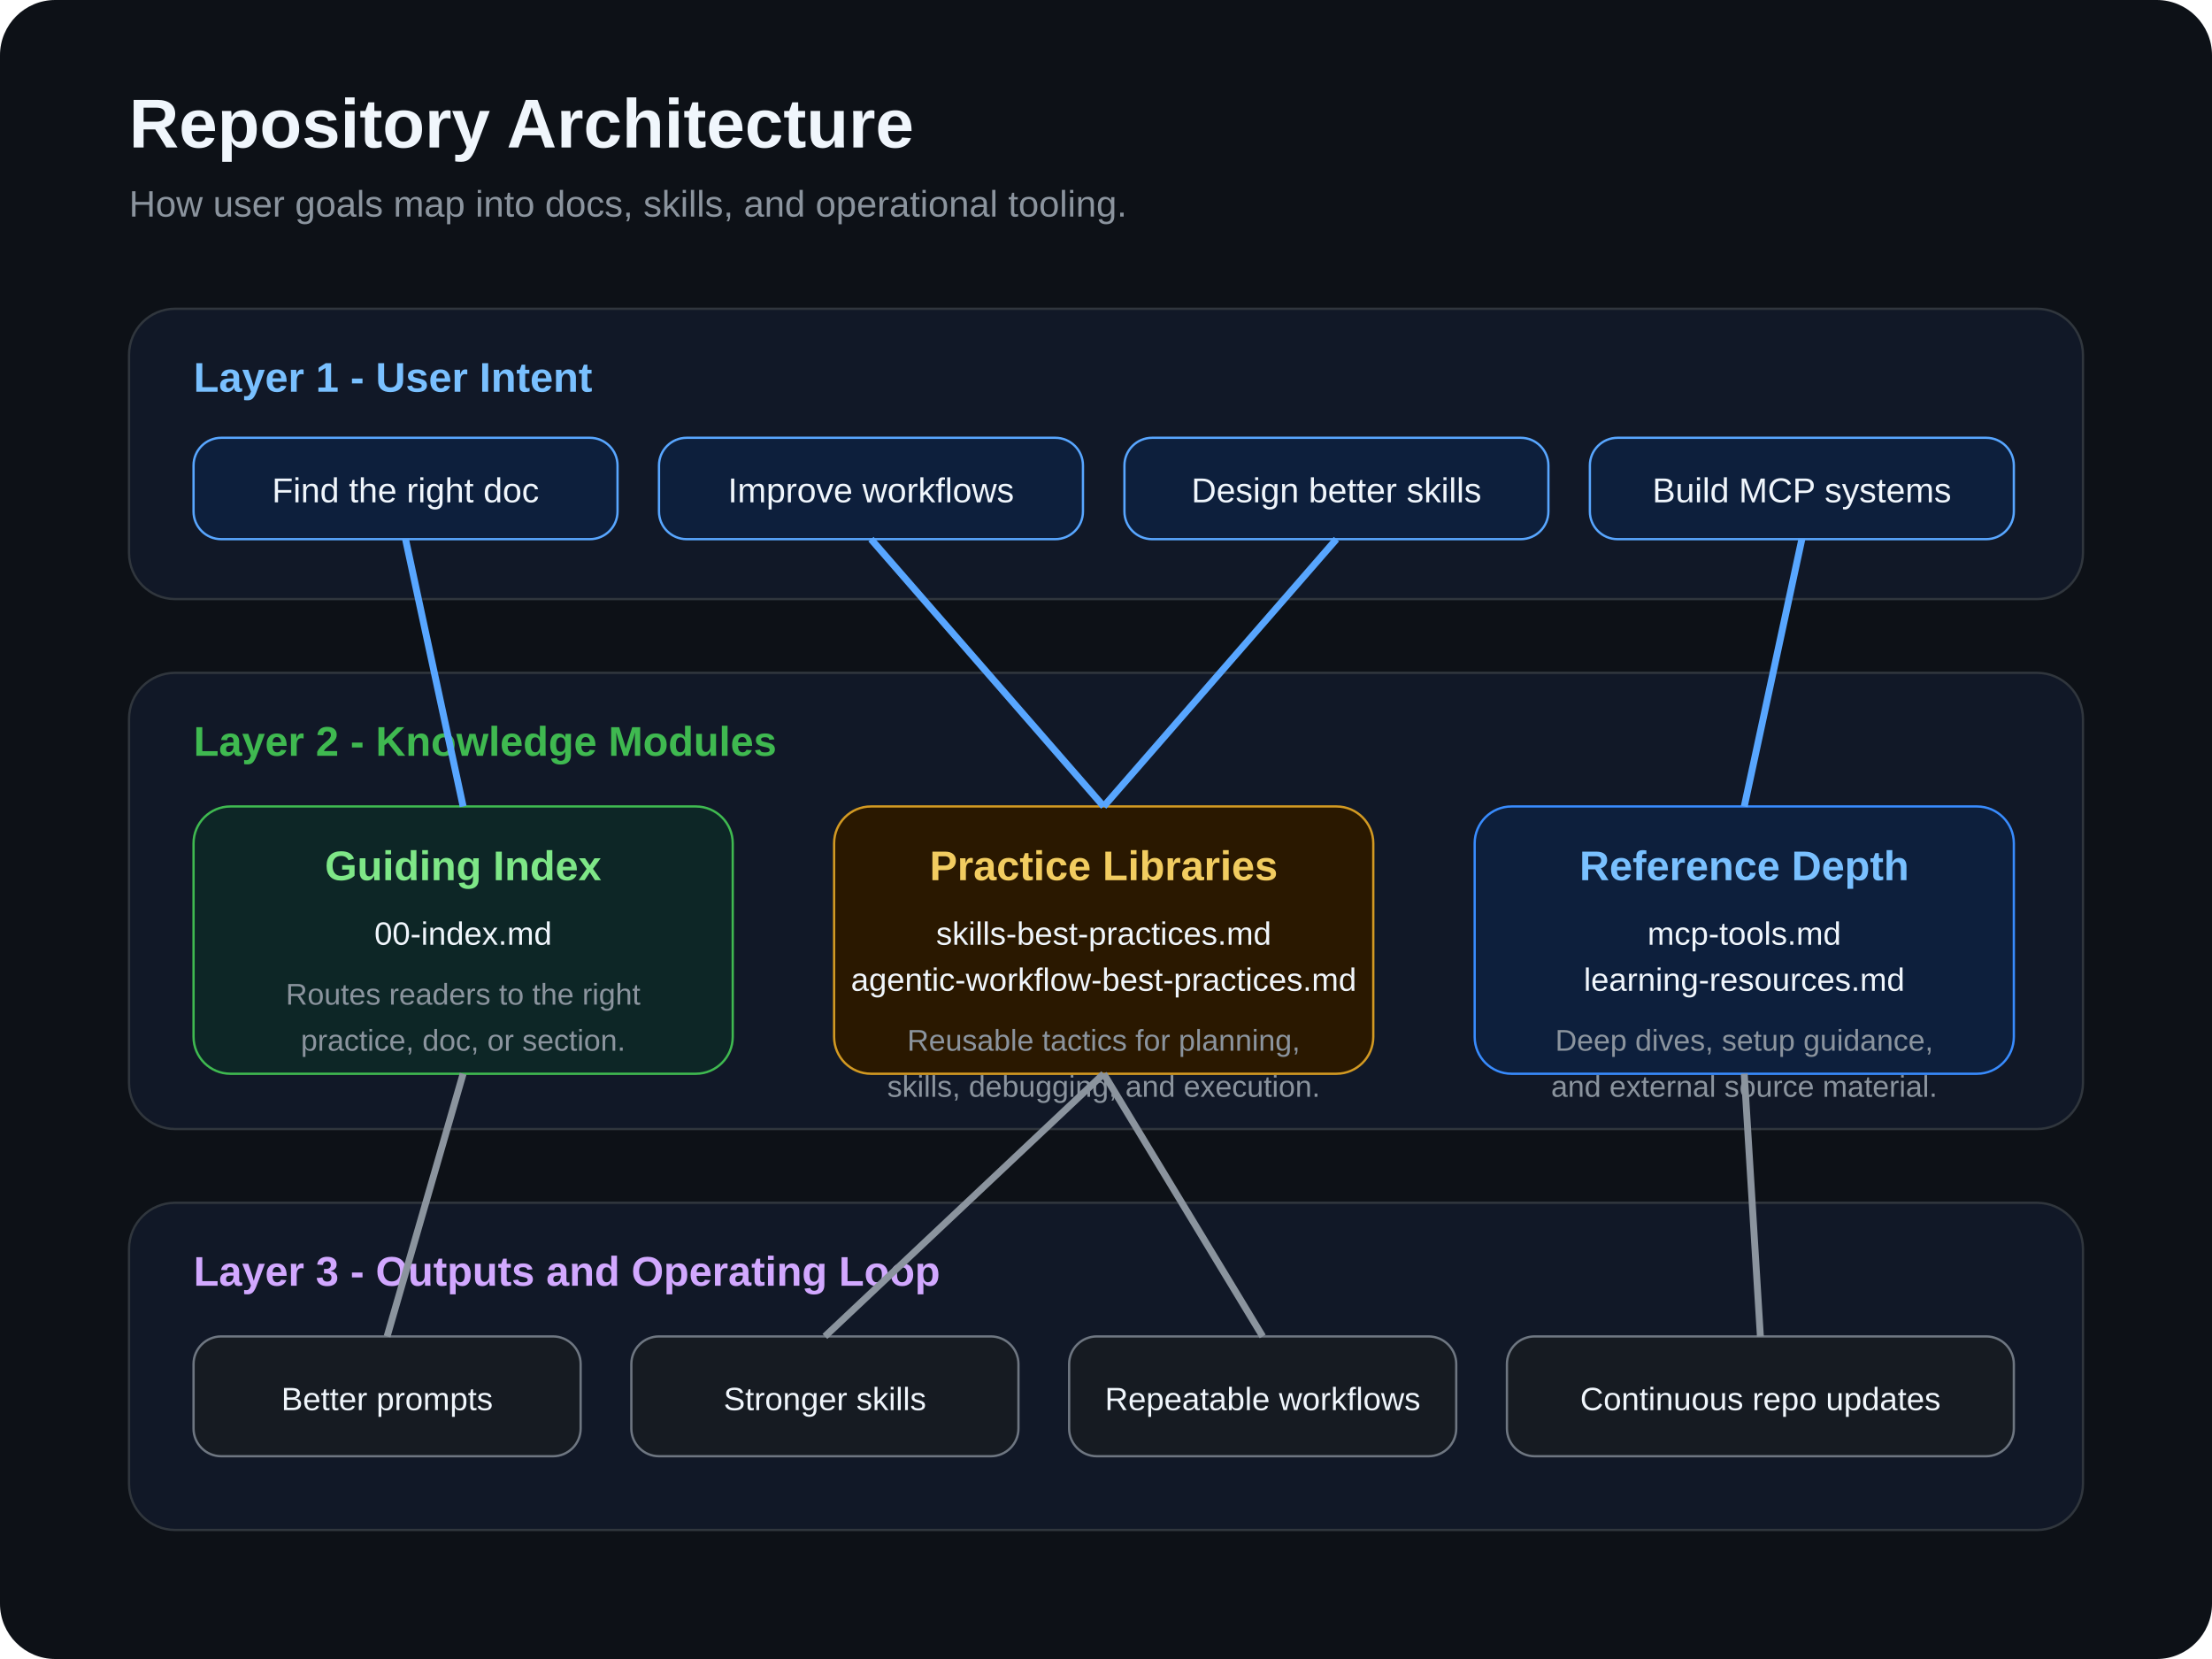
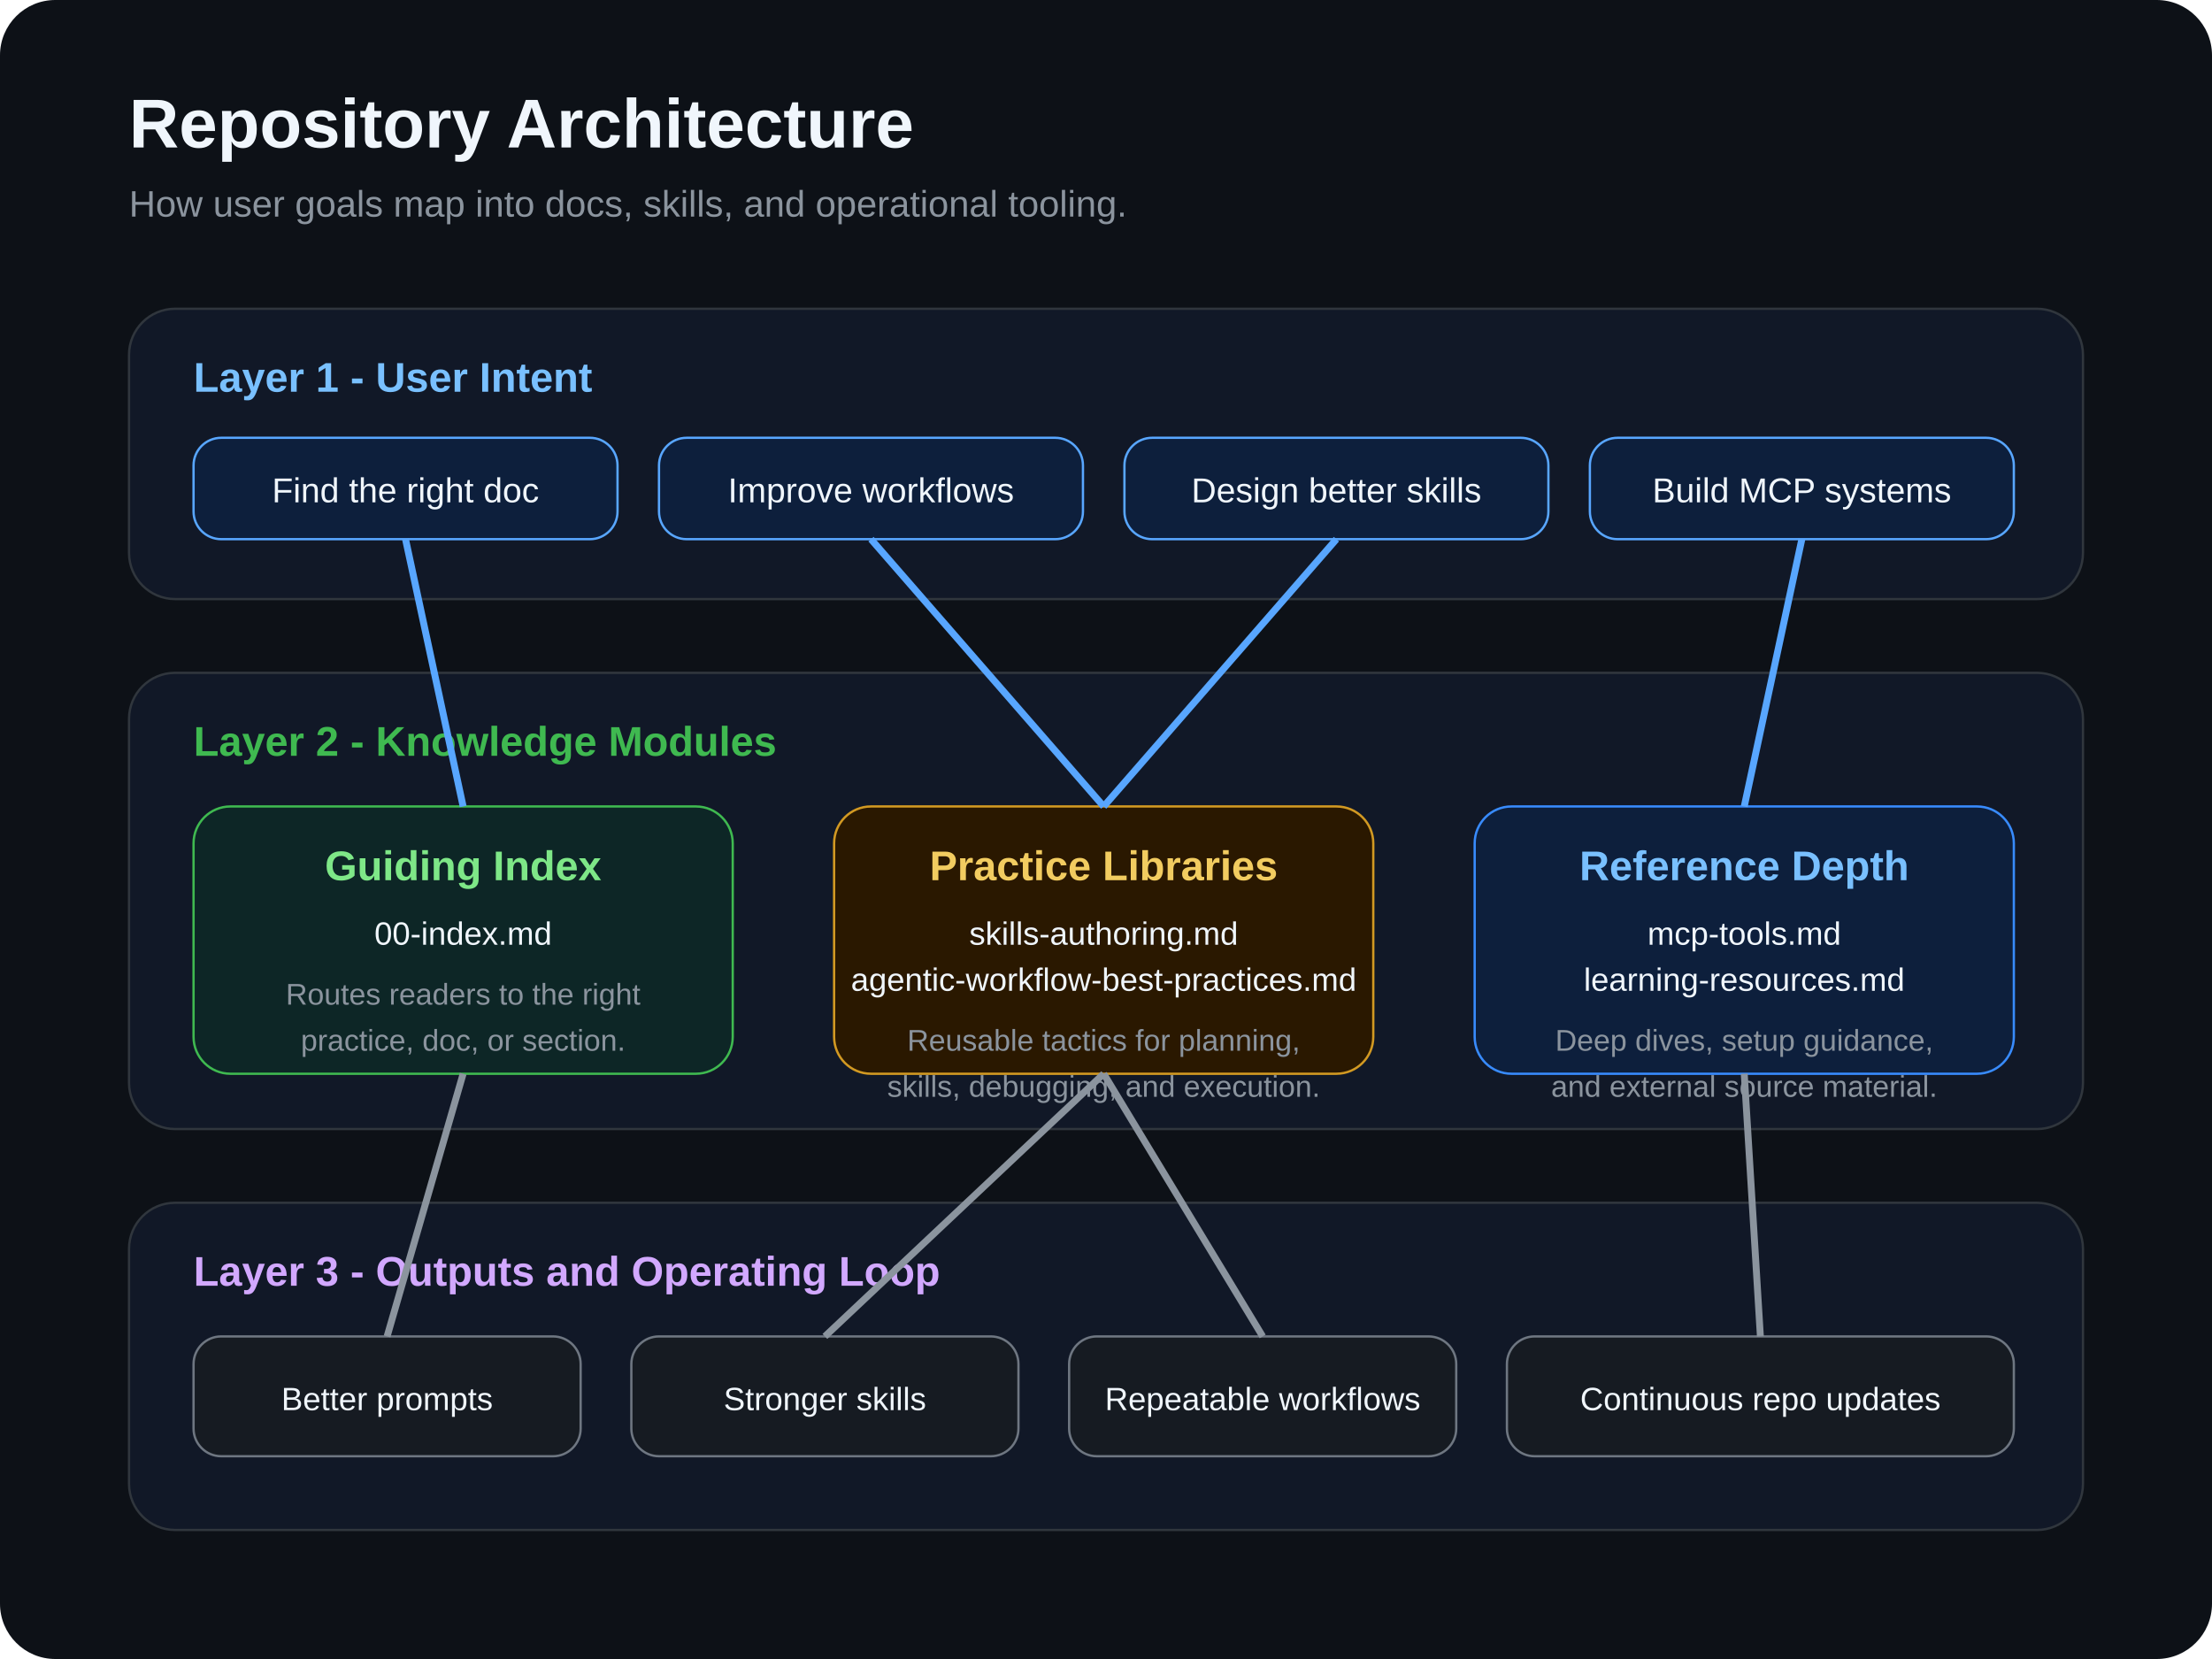
<svg xmlns="http://www.w3.org/2000/svg" width="960" height="720" viewBox="0 0 960 720">
  <rect width="960" height="720" rx="24" fill="#0d1117" />
  <text x="56" y="64" fill="#f0f6fc" font-family="Segoe UI, Arial, sans-serif" font-size="30" font-weight="700">Repository Architecture</text>
  <text x="56" y="94" fill="#8b949e" font-family="Segoe UI, Arial, sans-serif" font-size="16">How user goals map into docs, skills, and operational tooling.</text>
  <rect x="56" y="134" width="848" height="126" rx="20" fill="#111827" stroke="#30363d" />
  <text x="84" y="170" fill="#79c0ff" font-family="Segoe UI, Arial, sans-serif" font-size="18" font-weight="700">Layer 1 - User Intent</text>
  <rect x="84" y="190" width="184" height="44" rx="12" fill="#0d1f3c" stroke="#58a6ff" />
  <rect x="286" y="190" width="184" height="44" rx="12" fill="#0d1f3c" stroke="#58a6ff" />
  <rect x="488" y="190" width="184" height="44" rx="12" fill="#0d1f3c" stroke="#58a6ff" />
  <rect x="690" y="190" width="184" height="44" rx="12" fill="#0d1f3c" stroke="#58a6ff" />
  <text x="176" y="218" text-anchor="middle" fill="#f0f6fc" font-family="Segoe UI, Arial, sans-serif" font-size="15">Find the right doc</text>
  <text x="378" y="218" text-anchor="middle" fill="#f0f6fc" font-family="Segoe UI, Arial, sans-serif" font-size="15">Improve workflows</text>
  <text x="580" y="218" text-anchor="middle" fill="#f0f6fc" font-family="Segoe UI, Arial, sans-serif" font-size="15">Design better skills</text>
  <text x="782" y="218" text-anchor="middle" fill="#f0f6fc" font-family="Segoe UI, Arial, sans-serif" font-size="15">Build MCP systems</text>
  <rect x="56" y="292" width="848" height="198" rx="20" fill="#111827" stroke="#30363d" />
  <text x="84" y="328" fill="#3fb950" font-family="Segoe UI, Arial, sans-serif" font-size="18" font-weight="700">Layer 2 - Knowledge Modules</text>
  <rect x="84" y="350" width="234" height="116" rx="16" fill="#0d2626" stroke="#3fb950" />
  <rect x="362" y="350" width="234" height="116" rx="16" fill="#2a1800" stroke="#d29922" />
  <rect x="640" y="350" width="234" height="116" rx="16" fill="#0d1f3c" stroke="#388bfd" />
  <text x="201" y="382" text-anchor="middle" fill="#7ee787" font-family="Segoe UI, Arial, sans-serif" font-size="18" font-weight="700">Guiding Index</text>
  <text x="201" y="410" text-anchor="middle" fill="#f0f6fc" font-family="Segoe UI, Arial, sans-serif" font-size="14">00-index.md</text>
  <text x="201" y="436" text-anchor="middle" fill="#8b949e" font-family="Segoe UI, Arial, sans-serif" font-size="13">Routes readers to the right</text>
  <text x="201" y="456" text-anchor="middle" fill="#8b949e" font-family="Segoe UI, Arial, sans-serif" font-size="13">practice, doc, or section.</text>
  <text x="479" y="382" text-anchor="middle" fill="#f2cc60" font-family="Segoe UI, Arial, sans-serif" font-size="18" font-weight="700">Practice Libraries</text>
-   <text x="479" y="410" text-anchor="middle" fill="#f0f6fc" font-family="Segoe UI, Arial, sans-serif" font-size="14">skills-best-practices.md</text>
+   <text x="479" y="410" text-anchor="middle" fill="#f0f6fc" font-family="Segoe UI, Arial, sans-serif" font-size="14">skills-authoring.md</text>
  <text x="479" y="430" text-anchor="middle" fill="#f0f6fc" font-family="Segoe UI, Arial, sans-serif" font-size="14">agentic-workflow-best-practices.md</text>
  <text x="479" y="456" text-anchor="middle" fill="#8b949e" font-family="Segoe UI, Arial, sans-serif" font-size="13">Reusable tactics for planning,</text>
  <text x="479" y="476" text-anchor="middle" fill="#8b949e" font-family="Segoe UI, Arial, sans-serif" font-size="13">skills, debugging, and execution.</text>
  <text x="757" y="382" text-anchor="middle" fill="#79c0ff" font-family="Segoe UI, Arial, sans-serif" font-size="18" font-weight="700">Reference Depth</text>
  <text x="757" y="410" text-anchor="middle" fill="#f0f6fc" font-family="Segoe UI, Arial, sans-serif" font-size="14">mcp-tools.md</text>
  <text x="757" y="430" text-anchor="middle" fill="#f0f6fc" font-family="Segoe UI, Arial, sans-serif" font-size="14">learning-resources.md</text>
  <text x="757" y="456" text-anchor="middle" fill="#8b949e" font-family="Segoe UI, Arial, sans-serif" font-size="13">Deep dives, setup guidance,</text>
  <text x="757" y="476" text-anchor="middle" fill="#8b949e" font-family="Segoe UI, Arial, sans-serif" font-size="13">and external source material.</text>
  <rect x="56" y="522" width="848" height="142" rx="20" fill="#111827" stroke="#30363d" />
  <text x="84" y="558" fill="#d2a8ff" font-family="Segoe UI, Arial, sans-serif" font-size="18" font-weight="700">Layer 3 - Outputs and Operating Loop</text>
  <rect x="84" y="580" width="168" height="52" rx="12" fill="#161b22" stroke="#6e7681" />
  <rect x="274" y="580" width="168" height="52" rx="12" fill="#161b22" stroke="#6e7681" />
  <rect x="464" y="580" width="168" height="52" rx="12" fill="#161b22" stroke="#6e7681" />
  <rect x="654" y="580" width="220" height="52" rx="12" fill="#161b22" stroke="#6e7681" />
  <text x="168" y="612" text-anchor="middle" fill="#f0f6fc" font-family="Segoe UI, Arial, sans-serif" font-size="14">Better prompts</text>
  <text x="358" y="612" text-anchor="middle" fill="#f0f6fc" font-family="Segoe UI, Arial, sans-serif" font-size="14">Stronger skills</text>
  <text x="548" y="612" text-anchor="middle" fill="#f0f6fc" font-family="Segoe UI, Arial, sans-serif" font-size="14">Repeatable workflows</text>
  <text x="764" y="612" text-anchor="middle" fill="#f0f6fc" font-family="Segoe UI, Arial, sans-serif" font-size="14">Continuous repo updates</text>
  <line x1="176" y1="234" x2="201" y2="350" stroke="#58a6ff" stroke-width="3" />
  <line x1="378" y1="234" x2="479" y2="350" stroke="#58a6ff" stroke-width="3" />
  <line x1="580" y1="234" x2="479" y2="350" stroke="#58a6ff" stroke-width="3" />
  <line x1="782" y1="234" x2="757" y2="350" stroke="#58a6ff" stroke-width="3" />
  <line x1="201" y1="466" x2="168" y2="580" stroke="#8b949e" stroke-width="3" />
  <line x1="479" y1="466" x2="358" y2="580" stroke="#8b949e" stroke-width="3" />
  <line x1="479" y1="466" x2="548" y2="580" stroke="#8b949e" stroke-width="3" />
  <line x1="757" y1="466" x2="764" y2="580" stroke="#8b949e" stroke-width="3" />
</svg>
